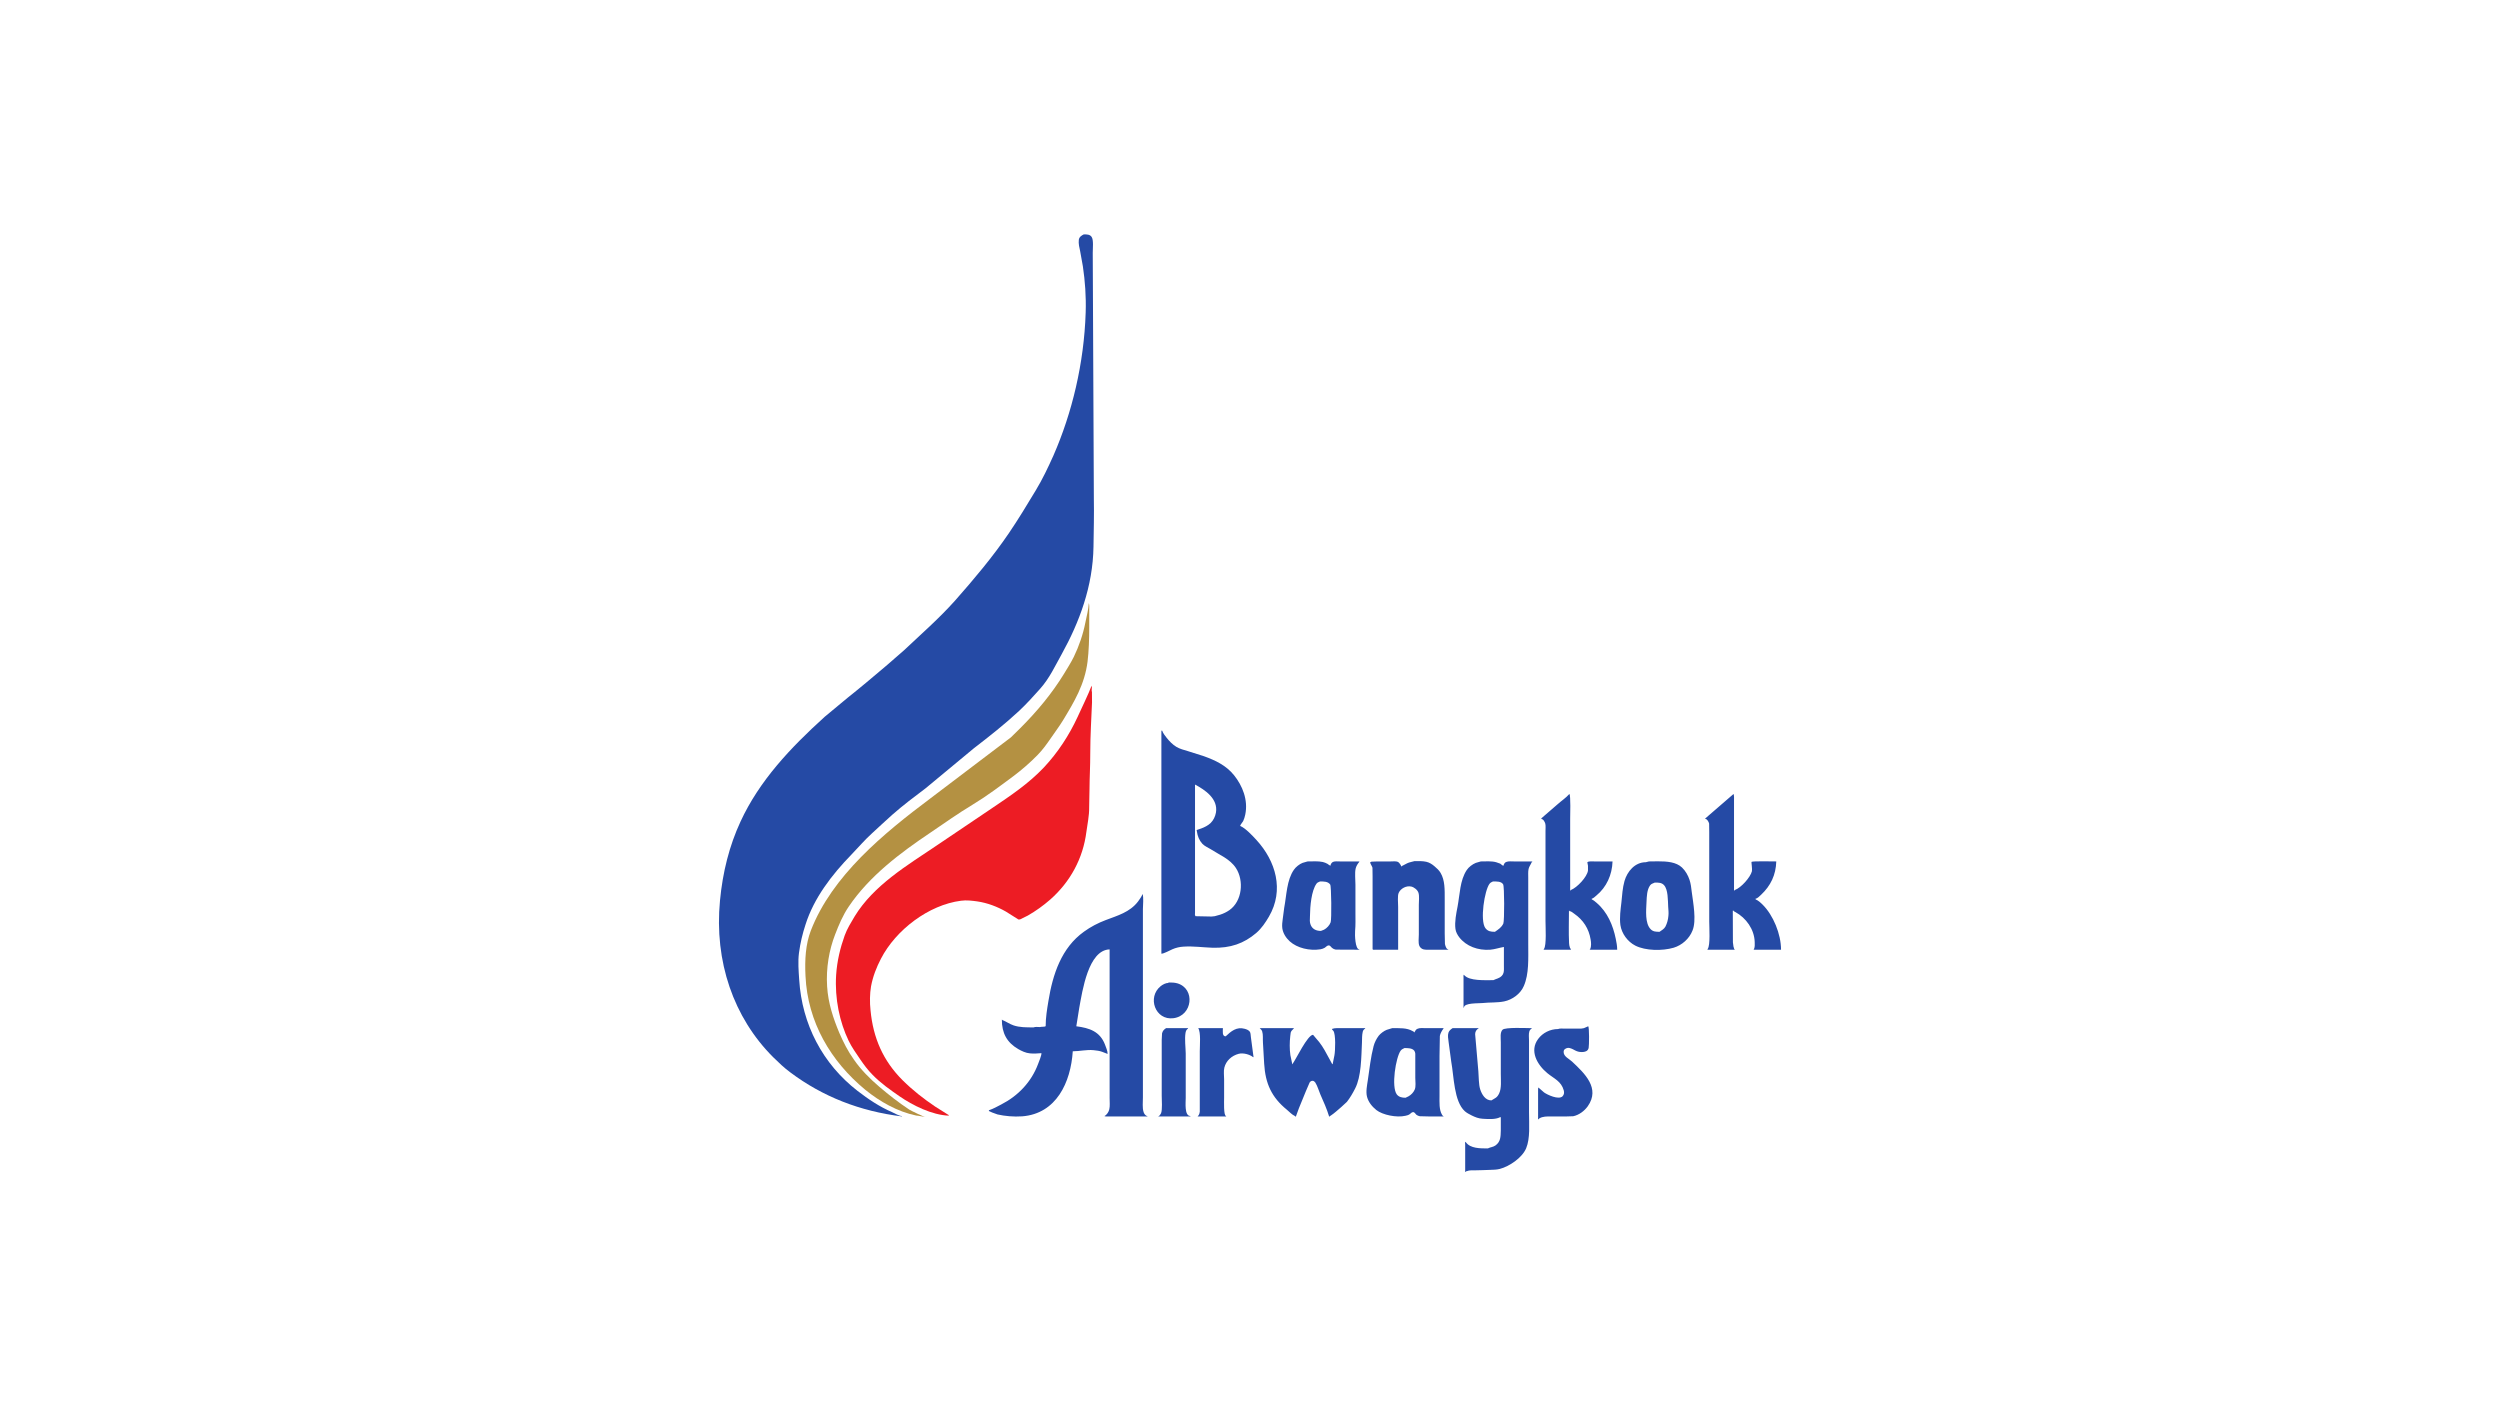
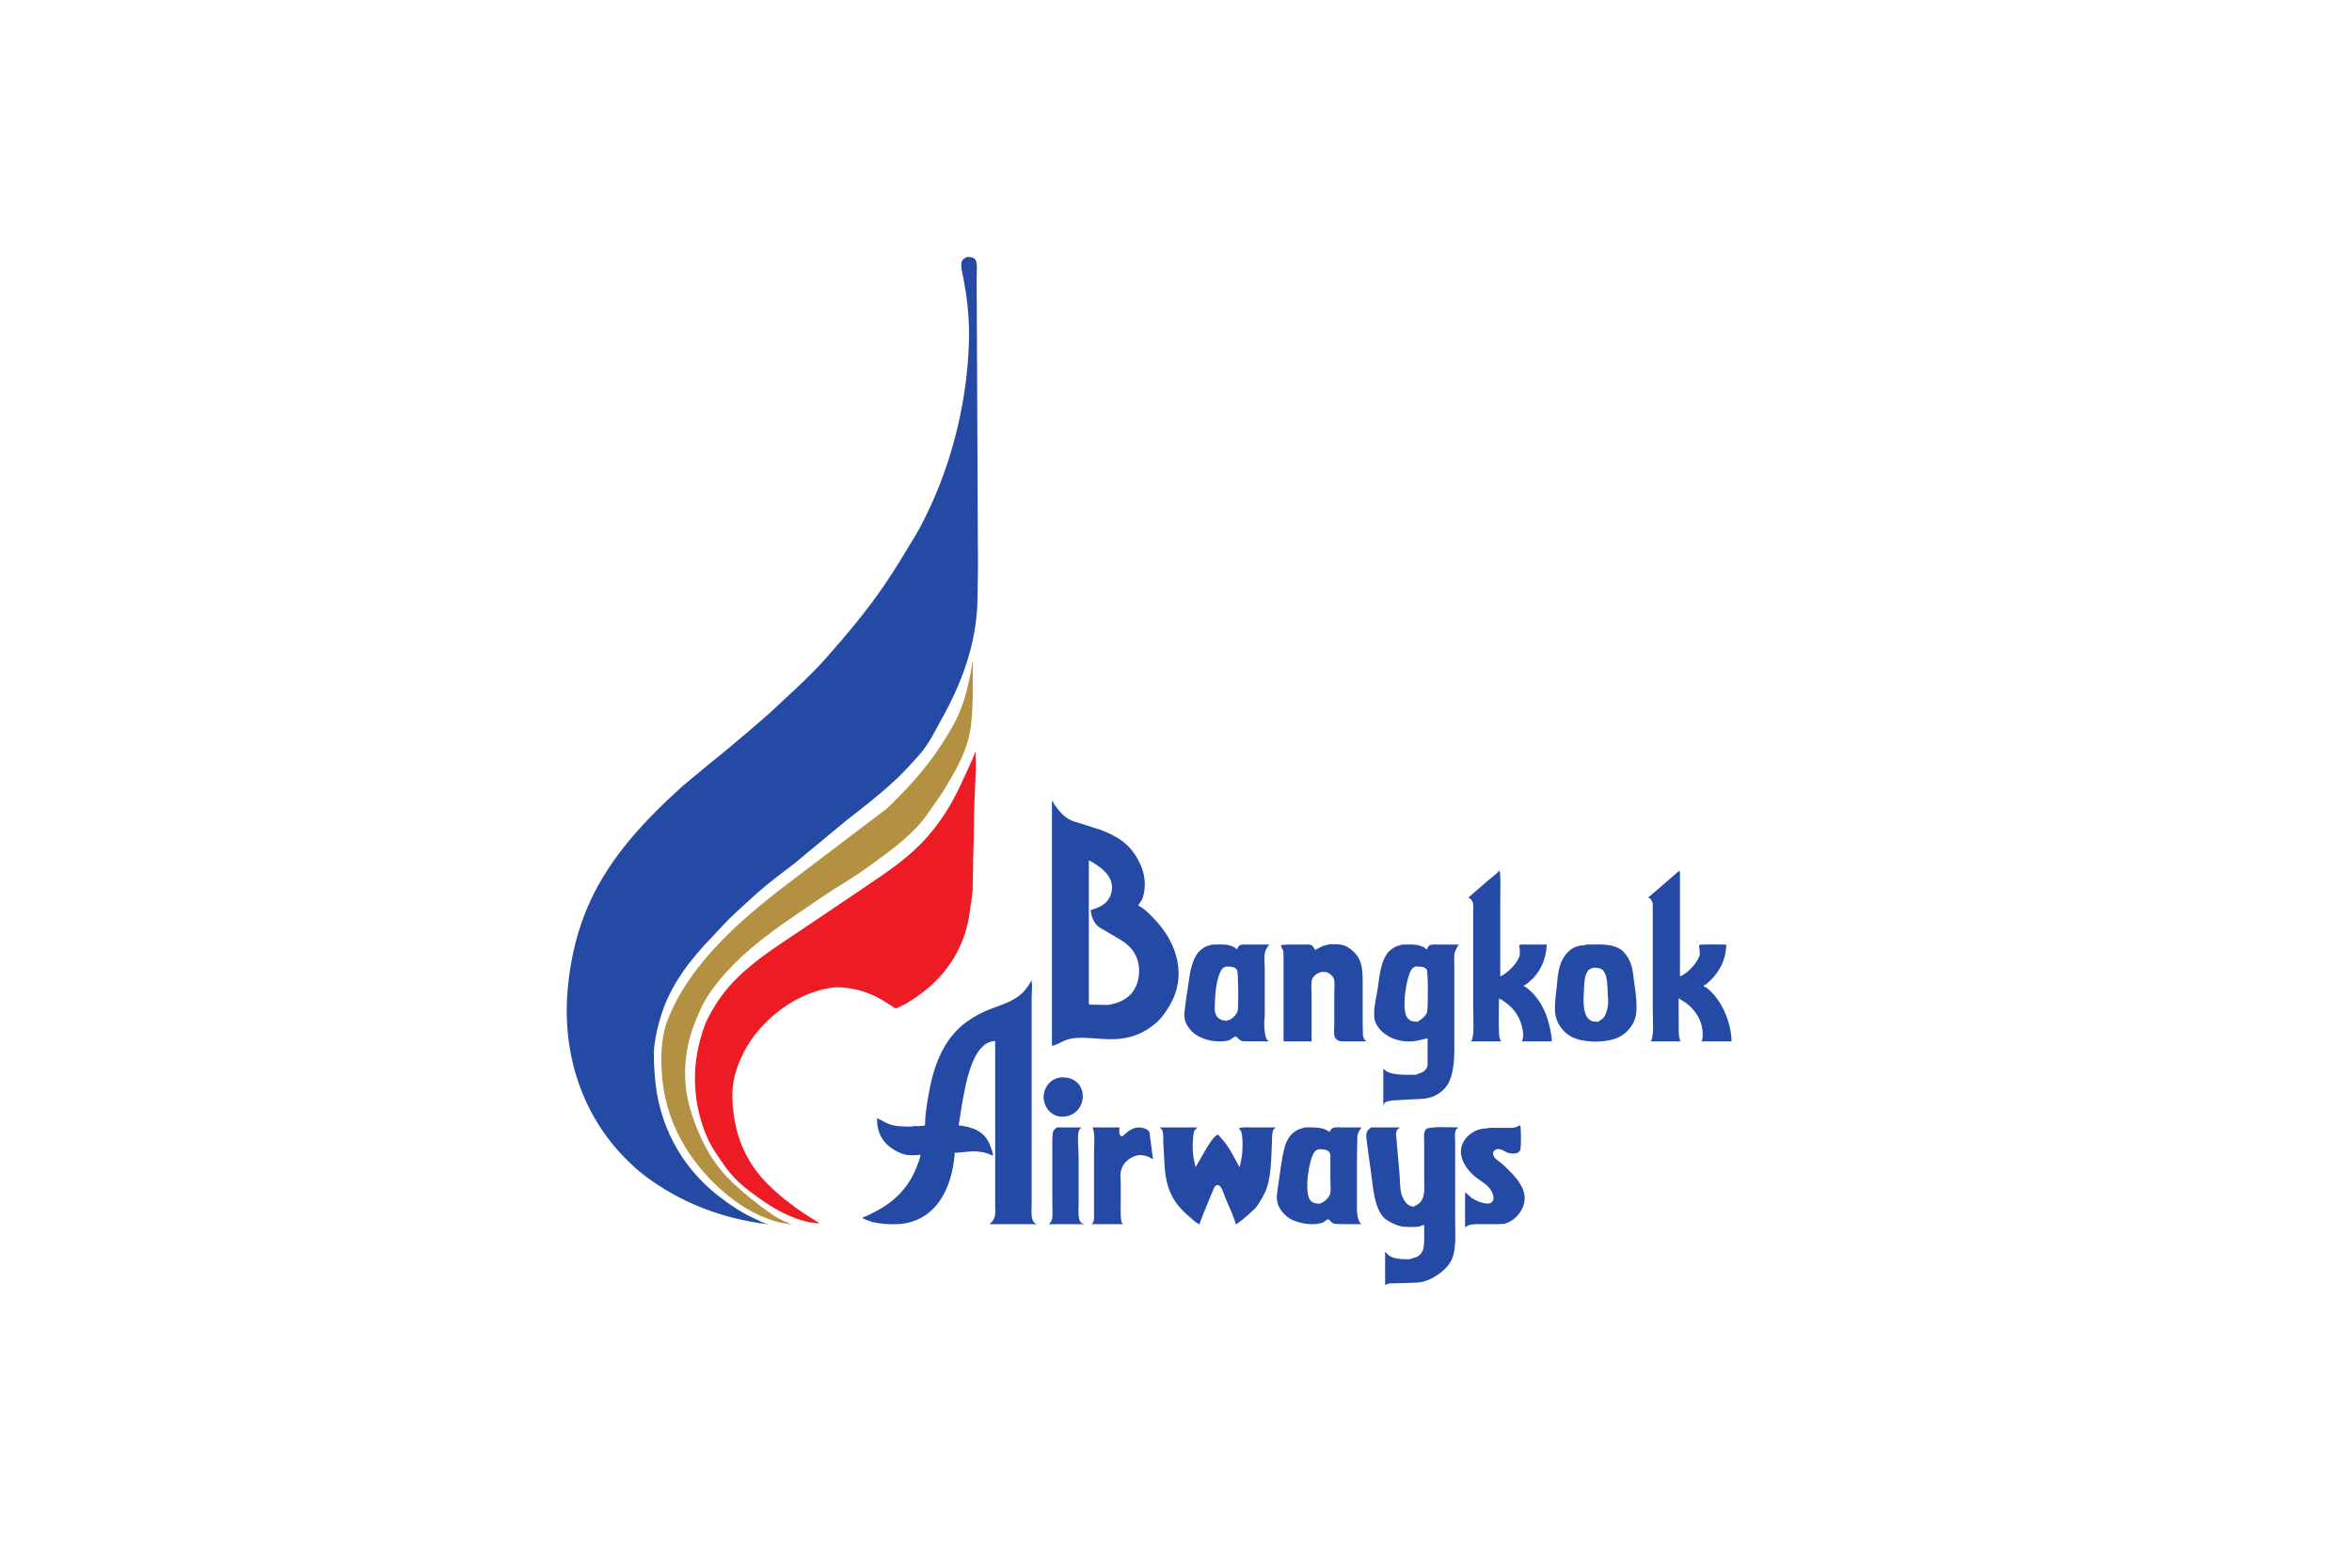
- <svg xmlns="http://www.w3.org/2000/svg" height="450" width="800" viewBox="-78 -114.752 676.003 688.515">
+ <svg xmlns="http://www.w3.org/2000/svg" height="800" width="1200" viewBox="-78 -114.752 700 700">
  <path d="M216.616 242.994v109.2c1.221 0 4.092-1.617 5.362-2.167 1.648-.734 3.596-1.204 5.525-1.3 4.75-.3 9.469.387 14.083.541 8.823.27 15.41-2.07 21.45-7.204 2.666-2.296 4.562-5.18 6.23-8.016 7.61-13.036 3.298-27.256-6.067-37.484-2.007-2.2-5.428-5.872-8.017-6.933 0-.492 1.181-1.808 1.463-2.33.494-1.012.786-2.095 1.029-3.195 1.512-7.237-1.409-14.218-5.471-19.283-3.926-4.883-9.246-7.33-14.733-9.317-2.589-.859-5.217-1.662-7.854-2.492-1.91-.569-3.953-1.07-5.688-2.112-1.842-1.129-3.345-2.68-4.712-4.388-.844-1.06-1.746-2.198-2.221-3.52zm16.466 26.379c4.886 2.605 11.42 6.956 10.238 13.758-.369 1.959-1.195 3.683-2.6 5.092-1.31 1.215-2.947 2.046-4.604 2.654-.67.241-1.36.463-2.059.704-.32 0-.083.488-.054.758.32 2.326 1.142 4.363 2.654 6.013 1.154 1.225 2.705 1.795 4.063 2.654 4.275 2.779 9.486 4.776 12.404 9.262 4.013 6.156 3.067 16.184-3.196 20.584a17.116 17.116 0 01-4.496 2.22c-.911.242-1.787.518-2.708.759-.475.038-1.018.066-1.57.162-2.609-.096-5.228-.124-7.855-.162v-.217c-.398 0-.217-1.179-.217-1.516v-62.726zm183.3 4.604c-1.745 1.988-4.01 3.424-5.959 5.2-2.56 2.21-5.068 4.437-7.637 6.608v.217h-.217v.217c1.047 0 1.781 1.474 2.004 2.275.272 1.032.09 2.47.109 3.629v44.145c0 2.837.56 11.917-.759 13.596v.217h-.216v.162h13.433c0-.337-.362-.705-.488-.975a7.513 7.513 0 01-.433-2.275c-.262-5.278-.054-10.41-.054-15.87.252 0 .217-.025.217.216.804 0 1.737.812 2.329 1.246 4.479 3.088 7.218 7.368 8.07 12.675.253 1.341.395 3.408-.216 4.604 0 .212.035.217-.217.217v.162h13.434c0-1.891-.356-3.626-.705-5.362-1.328-6.562-4.062-13.054-9.316-17.55-.766-.666-1.526-1.328-2.438-1.734v-.379c.737 0 1.723-1.12 2.275-1.516 4.954-4.063 7.695-10.122 7.909-16.684h-8.83c-1.095 0-2.685-.196-3.412.325-.02.03 0 .026 0 .054h-.108c.135.58.199 1.155.325 1.734v2.329c-.398 3.145-5.317 8.346-8.342 9.533v.217h-.38v-34.83c0-1.92.33-11.574-.378-12.403zm80.383 0c-4.528 3.937-9.084 7.862-13.65 11.808-.262 0-.163.154-.163.434.95 0 1.677 1.57 1.842 2.275.02 1.34.025 2.72.054 4.062v43.929c0 2.808.599 11.7-.758 13.38v.216h-.163v.162h13.488c0-.241 0-.162-.271-.162-.097-.454-.278-.974-.433-1.409-.097-.694-.174-1.382-.271-2.058 0-5.162-.054-10.33-.054-15.491h.379c0 .308.65.55.92.704 5.197 2.865 9.232 8.391 9.426 14.625.048 1.186.101 2.467-.325 3.412 0 .212.045.217-.217.217v.162h13.433c0-7.67-3.824-16.912-8.991-22.046-1.047-1.032-2.168-2.078-3.467-2.6v-.379c.873 0 2.068-1.317 2.708-1.896 4.654-4.37 7.227-9.675 7.421-16.304-1.59 0-11.61-.236-12.133.217-.116.039.43 3.604.216 4.55-.736 3.02-5.345 8.147-8.341 9.208v.217h-.433v-43.983c0-1.062.103-2.391-.217-3.25zm-156.216 32.879c-1.193.396-2.505.504-3.63 1.083-.901.425-1.787.974-2.708 1.409v.162h-.162c0-.579-1.112-2.063-1.625-2.275-.95-.425-2.46-.217-3.575-.217h-6.5c-.94.039-1.882.08-2.871.109-.175.096-.402.184-.596.27-.184.55.957 2.004 1.083 2.709 0 1.495.045 2.96.054 4.387v35.588h.163c0 .308.881.162 1.192.162h11.158v-21.016c0-1.863-.389-5.388.27-6.825.98-2.2 3.8-3.638 6.176-3.088 1.415.338 3.104 1.679 3.52 3.088.495 1.61.163 3.978.163 5.85v14.516c0 1.698-.346 4.014.217 5.471.3.859 1.21 1.639 2.112 1.842 1.173.29 2.586.124 3.846.162h8.233v-.162c-.97 0-1.528-2.033-1.625-2.709-.048-1.736-.108-3.428-.108-5.145v-16.684c0-4.785.129-9.263-2.004-12.891-.67-1.197-1.888-2.337-2.925-3.196-1.26-1.1-2.556-1.918-4.117-2.275-1.784-.405-3.783-.325-5.741-.325zm-48.534.108c-1.284-.009-2.62.054-3.845.054-.825.28-1.643.454-2.438.705-1.435.54-3.333 2.017-4.225 3.358-3.539 5.066-3.574 12.396-4.767 18.687-.242 1.776-.51 3.558-.704 5.363-.203 1.428-.42 3.108-.216 4.604.358 2.47 1.767 4.684 3.629 6.392 3.626 3.3 9.745 4.758 15.058 3.9.746-.155 1.492-.363 2.112-.759.572-.366 1.15-1.137 1.896-1.137.766-.03 1.137.821 1.68 1.246a3.744 3.744 0 001.787.812c3.858.029 7.689.016 11.537.054v-.162c-2.045 0-2.232-7.3-2.058-9.046.272-2.837.163-5.946.163-8.937v-13.759c0-2.412-.396-5.664.108-7.854.223-1.071 1.06-2.45 1.787-3.25v-.217h-9.425c-1.105 0-2.54-.179-3.412.217-.805.338-1.131 1.134-1.354 1.896h-.217v-.217c-.368 0-.818-.53-1.137-.704-.747-.396-1.554-.747-2.33-.92-1.12-.247-2.344-.317-3.629-.326zm84.825 0c-1.287-.015-2.595.054-3.846.054-.804.28-1.584.463-2.437.705-1.6.646-3.492 2.054-4.442 3.52-3.354 5.037-3.342 11.85-4.496 17.93-.63 3.203-1.494 7.433-1.029 10.887.184 1.486.97 2.905 1.842 4.062 3.46 4.458 9.214 6.546 15.166 6.121 2.356-.212 4.497-.987 6.717-1.354v9.046c-.03 1.187.128 2.479-.162 3.52-.136.609-.44 1.118-.867 1.572-1.28 1.302-2.585 1.35-4.117 2.112-4.188 0-11.802.448-14.245-2.437h-.163v-.217c-.368 0-.217 1.179-.217 1.517v14.57h.217c0-2.412 7.146-2.008 9.046-2.22 3.52-.396 7.248-.109 10.67-.813 3.976-.82 7.979-3.708 9.588-7.53 2.598-5.924 2.167-13.429 2.167-20.637V315.09c0-1.457-.119-3.094.162-4.387.262-1.187 1.09-2.176 1.517-3.304.32 0 .27-.1.27-.38h-8.883c-1.221 0-2.71-.179-3.737.217-.882.25-1.269 1.105-1.463 1.896-.445 0-1.173-.778-1.57-1.03-.67-.24-1.316-.482-2.005-.703-1.105-.304-2.396-.418-3.683-.434zm82.875 0c-1.49.003-2.953.054-4.388.054-.523.164-1.012.273-1.516.38-5.43 0-9.126 4.605-10.454 9.208-.96 3.3-1.158 7.063-1.517 10.508-.388 3.397-.982 7.412-.488 11.05.62 4.178 3.532 8.145 7.313 10.075 4.993 2.528 13.148 2.65 18.741 1.03 4.111-1.226 7.712-4.446 9.263-8.45 1.997-4.883.3-13.602-.38-18.85-.222-2.017-.472-4.11-1.083-5.905-.707-2.18-1.957-4.416-3.683-6.066-2.872-2.707-7.337-3.044-11.808-3.034zm-165.425 9.859c2.007 0 3.878-.018 4.984 1.516.572.772.73 17.062.216 18.471-.504 1.428-1.883 2.925-3.25 3.63-.504.211-1.003.383-1.516.595-2.308 0-4.111-.854-4.984-2.87-.591-1.38-.456-2.713-.379-4.334.049-4.854.695-12.451 3.196-15.925.446-.647 1.132-.775 1.733-1.083zm84.663 0c1.783 0 4.072-.117 4.983 1.408.65.917.66 17.872.108 19.175-.92 1.988-2.4 2.847-4.116 4.062-2.075 0-3.482-.22-4.713-1.841-2.676-3.725-.404-18.425 2.058-21.667.485-.646 1.01-.8 1.68-1.137zm79.245.541c1.774 0 3.352-.009 4.496 1.246 2.046 2.171 1.874 7.384 2.058 10.617.087 1.38.283 2.988.109 4.387-.146 1.92-.649 3.716-1.463 5.309-.688 1.254-1.833 1.754-2.87 2.545-1.775 0-3.17-.059-4.334-1.245-2.87-2.876-2.243-9.118-2.058-13.325.135-2.837.21-5.983 1.733-8.125.591-.888 1.457-.955 2.33-1.409zm-250.79 5.58c-.495 1.312-1.407 2.554-2.222 3.683-4.023 5.278-10.058 6.9-15.816 9.1-3.733 1.408-7.404 3.304-10.671 5.687-11.042 7.903-15.284 20.902-17.387 33.908-.67 4.005-1.355 8.12-1.355 12.405h-.162c0 .299-2.257.186-2.654.379-.989 0-2.254-.204-3.088.162-3.587 0-6.827.029-9.804-.975-1.997-.666-3.62-1.92-5.579-2.654v-.162h-.162c0 6.6 2.442 11.166 8.016 14.408 1.726.974 3.654 1.93 5.796 2.112 1.871.184 3.815.018 5.58-.108 0 1.293-1.215 4.108-1.68 5.363-3.267 8.722-9.72 15.525-18.037 19.77-1.92.975-3.9 2.142-6.013 2.817v.38c.553.27 1.107.478 1.68.757.872.31 1.673.651 2.545.921 3.636.82 7.93 1.22 12.08.921 16.713-1.312 23.765-16.604 24.753-31.85 3.335 0 6.78-.88 10.184-.541 1.435.144 2.926.32 4.225.812.911.367 1.781.73 2.654 1.03 0-1.525-.825-3.264-1.3-4.605-2.463-6.387-7.582-8.117-14.03-8.937.476-3.06.988-6.067 1.463-9.155 1.503-8.085 4.39-28.182 14.842-28.491v72.8c0 1.775.235 3.933-.163 5.525-.261 1.186-1.146 2.642-2.329 3.25 0 .337 1.744.216 2.113.216h18.85v-.216c-.912 0-1.658-1.265-1.842-1.95-.66-2.017-.325-4.86-.325-7.204v-92.138c0-2.19.439-5.5-.162-7.42zm12.674 43.333v.216c-1.367 0-2.803.8-3.791 1.571-6.777 5.432-2.68 16.876 6.229 15.708 9.375-1.196 10.83-14.409 1.95-17.062-1.348-.396-2.778-.433-4.388-.433zm205.508 21.45c-.679.299-1.395.583-2.113.92-.446.058-.869.15-1.354.217h-8.07c-1 0-2.417-.15-3.25.217-3.84 0-7.525 1.887-9.696 4.82-4.43 5.896-.468 12.701 4.495 16.792 3.268 2.683 6.776 3.91 8.017 8.396.31 1.1.17 2.124-.596 2.925-1.9 1.853-7.417-.728-9.046-1.896-.862-.733-1.702-1.487-2.545-2.22v-.163c-.466 0-.36.77-.38 1.137-.01 4.767 0 9.559 0 14.354h.38c0-.25.051-.263.216-.379 1.639-1.042 3.694-.975 5.904-.975h7.475c1.067-.029 2.165-.089 3.25-.108 2.822-.618 5.36-2.492 7.096-4.875 6.215-8.82-1.516-16.084-7.691-21.883-1.387-1.322-4.136-2.468-4.117-4.659 0-.743.192-1.213.812-1.57.592-.406 1.417-.62 2.221-.38 2.24.589 2.938 1.95 5.904 1.95.737 0 1.433-.099 2.005-.379.736-.299 1.125-.92 1.3-1.625.252-1.129.355-10.192-.217-10.616zm-35.262.812c-3.083.027-6.033.24-6.663.867-1.328 1.283-.867 4.114-.867 6.12v15.492c0 3.204.42 7.021-.812 9.588-1.067 2.2-1.96 2.245-3.792 3.412-3.025 0-4.676-2.98-5.47-5.362-.796-2.413-.68-6.255-.921-8.938-.524-6.05-1.057-12.105-1.571-18.146.029-1.158.597-2.283 1.625-2.708v-.217h-12.675c-.882.608-1.626 1.125-2.004 2.167-.475 1.37-.12 3.122.054 4.55.426 3.232.854 6.463 1.3 9.696 1.338 7.237 1.291 19.413 6.662 24.266 1.028.888 2.147 1.441 3.359 2.059 1.6.79 3.39 1.538 5.416 1.625 2.637.144 6.152.438 8.45-.759h.38v6.5c-.078 3.127-.11 5.518-2.6 7.313-1.164.83-2.517.826-3.738 1.462-3.723 0-8.569.074-10.78-3.033h-.216v-.217c-.32 0-.108 1.046-.108 1.355v13.379h.325c0-.338.373-.322.596-.38 1.144-.492 2.621-.35 4.008-.379 2.259-.067 4.775-.09 7.15-.216 1.61-.049 3.446-.083 4.929-.488 4.624-1.216 10.86-5.405 12.837-10.075 2.056-4.979 1.409-11.633 1.409-17.712v-34.992c0-1.466-.255-3.238.162-4.55.175-.588.614-1.074 1.138-1.354v-.217c-1.29 0-4.5-.134-7.584-.108zm-46.367.054c-.749.01-1.476.119-2.004.38-.766.308-1.02 1.007-1.408 1.624v.163h-.109c0-.319-.585-.55-.866-.704-2.812-1.621-6.283-1.409-9.967-1.409-.863.3-1.762.562-2.654.813-1.319.511-3.053 1.767-3.954 2.925-1.106 1.476-2.017 3.277-2.492 5.091-1.396 5.346-1.993 11.072-2.817 16.63-.368 2.508-1.058 5.67-.379 8.179.65 2.499 2.408 4.728 4.55 6.445 3.054 2.413 9.951 3.83 14.246 2.817.775-.154 1.418-.334 2.058-.758.514-.338.966-1 1.625-1.03.824-.057 1.13.803 1.625 1.246.514.406 1.088.633 1.68.759 1.463.029 2.933.08 4.387.108h7.258v-.162c-.33 0-.53-.4-.704-.65-1.512-2.51-1.246-5.988-1.246-9.317v-19.5c.049-3.232.114-6.479.163-9.75.164-1.158 1.04-2.741 1.787-3.629v-.217h-8.558c-.684 0-1.472-.063-2.221-.054zm-125.07.054c-1.047.705-1.63 1.292-1.95 2.546-.068 1.061-.085 2.125-.163 3.196v27.354c0 2.22.393 6.793-.325 8.558-.233.55-.577.891-.975 1.354h-.27v.217h15.6v-.217c-2.996 0-2.276-6.612-2.276-8.937v-21.612c-.048-3.146-.593-6.955-.108-10.13.155-.849.46-1.716 1.246-2.112v-.217h-10.78zm15.762 0c1.357 2.046.758 8.359.758 11.321-.02 9.89 0 19.739 0 29.63-.097.732-.264 1.355-.758 1.895v.162h-.217v.217h13.867v-.217c-1.309 0-.975-7.432-.975-8.937v-8.992c0-1.833-.318-4.024.108-5.741.844-3.426 3.663-5.884 6.988-6.771 2.268-.618 5.515.332 7.096 1.625h.216c-.436-3.242-.844-6.543-1.3-9.804-.135-.801-.08-1.964-.487-2.6-.563-.82-1.6-1.212-2.492-1.463-4.043-1.158-6.773 1.242-9.37 3.683-1.833 0-1.355-2.6-1.355-4.008h-12.079zm30.117 0c.523.521.988.934 1.191 1.571.533 1.65.253 3.701.38 5.525.184 3.425.392 6.866.595 10.292.592 9.822 3.707 16.493 11.104 22.533 1.26 1.042 2.49 2.45 3.955 3.087 0 .3.196.217.487.217.504-1.312.949-2.667 1.463-4.008 1.192-2.866 2.328-5.776 3.52-8.613a503.767 503.767 0 011.734-4.008c.339-.521.936-.909 1.625-.813.465.097.856.446 1.137.813 1.105 1.746 1.677 3.988 2.492 5.85 1.512 3.416 3.213 7.2 4.279 10.78h.38c0-.252.184-.255.378-.38 1.833-1.187 3.504-2.797 5.2-4.225a86.076 86.076 0 012.763-2.546c1.56-1.988 2.874-4.271 4.008-6.5 3.044-5.857 3.02-15.271 3.358-22.479.059-1.862-.018-3.639.38-5.308.126-.676.57-1.233 1.191-1.571v-.217h-11.32c-1.687 0-3.563-.17-4.93.38-.116.24.476.67.65.92 1.26 1.467.978 9.825.542 12.025-.29 1.428-.586 2.919-.867 4.28h-.216c-.446-.879-.959-1.792-1.463-2.709-1.493-2.75-2.951-5.616-4.929-8.125-.93-1.216-2.048-2.266-2.98-3.52-2.685 0-8.395 12.062-9.966 14.137v.216h-.216c-.31-1.428-.62-2.92-.921-4.387-.437-2.933-.394-6.4-.054-9.37.077-.541.13-1.14.216-1.68.194-.676.728-1.324 1.3-1.788v-.162h.271v-.217H264.77zm70.85 9.75c1.706 0 3.793-.012 4.82 1.3.281.396.42.859.488 1.409v11.862c0 1.775.402 4.354-.325 5.85-.572 1.293-1.71 2.482-2.98 3.196-.504.241-.958.463-1.462.704-1.726 0-3.251-.313-4.28-1.625-2.8-3.763-.508-18.15 1.897-21.45.484-.637 1.192-.937 1.841-1.246z" fill="#254aa5" />
  <path d="M182.446 220.97c.369 1.13-.203 2.142.175 3.05 0 1.746.029 3.425.029 5.19-.33 8.154-.853 16.182-.853 24.306 0 7.546-.369 12.766-.369 17.648.04 1.283-.223 8.124-.174 9.379.048 4.178-.834 8.028-1.357 11.993-1.639 12.95-7.834 24.432-17.693 33.135-3.5 3.049-7.087 5.616-10.975 7.844-1.221.59-2.453 1.226-3.693 1.834-.136.029-.243.087-.417.087h-.504a488.177 488.177 0 00-6.04-3.812c-4.237-2.44-9.104-4.313-14.155-5.046-2.414-.328-5.235-.695-7.862-.328-15.88 2.016-31.983 14.29-39.264 28.426-2.21 4.274-3.916 8.577-4.847 13.556-.601 3.484-.66 7.941-.242 11.637 1.29 13.682 6.224 24.817 15.715 34.283 5.05 5.007 10.296 9.07 15.9 12.862 2.054 1.273 4.178 2.586 6.204 3.907.203.087.368.087.368.396h.233v.174c-8.357-.27-17.887-5.124-24.218-9.485-4.634-3.242-9.132-6.32-13.252-10.575-2.278-2.287-4.188-4.883-5.943-7.44-2.026-3-4.169-5.953-5.73-9.195-4.382-9.1-6.844-20.581-6.117-32.112.446-6.908 2.007-13.315 4.16-19.336 1.201-3.358 3.111-6.388 4.914-9.437 9.346-15.294 25.769-24.981 39.991-34.591 9.18-6.147 18.333-12.4 27.533-18.565 8.803-5.953 17.547-11.752 25.129-19.761 6.883-7.324 12.419-15.901 16.471-24.663 1.687-3.724 5.487-11.54 6.883-15.36" fill="#ed1c24" />
  <path d="M181.08 180.512c.368 1.033.213 2.5.213 3.783v8.24c0 5.288-.214 11.694-.825 16.644-1.415 11.212-6.553 19.732-12.108 28.89-1.93 3.135-4.12 5.982-6.156 9.002-1.833 2.653-3.81 5.374-6.098 7.719-3.742 3.86-7.824 7.362-11.954 10.479-6.602 4.91-12.981 9.735-19.961 13.952-7.107 4.274-13.873 9.099-20.728 13.74-14.639 9.832-29.704 21.102-39.893 36.116-2.9 4.255-4.877 8.983-6.71 13.74-2.888 7.459-4.488 16.278-3.906 25.406.504 8.279 3.044 15.727 5.991 22.78 1.968 4.546 4.198 8.974 7.145 13.066 3.345 4.863 7.863 9.407 12.497 13.344 4.74 4.033 9.471 7.729 14.561 11.087.698.492 7.184 3.628 7.95 3.628 0 .067-4.537-.82-4.537-.695-9.249-1.92-17.906-6.909-24.848-12.553-16.995-13.982-28.328-33.25-29.346-55.81-.397-7.873.058-15.544 2.598-22.144 10.364-26.863 35.619-47.598 58.527-64.754 7.989-6.079 15.977-12.158 23.966-18.17 5.148-3.907 10.315-7.815 15.482-11.732a341.528 341.528 0 014.625-4.545c8.24-8.24 15.492-16.972 21.367-26.563 1.667-2.74 3.393-5.471 4.818-8.327 2.511-5.201 4.508-10.933 5.652-16.8.62-3.116 1.503-6.261 1.677-9.523" fill="#b49142" />
  <path d="M178.627 0c1.512 0 2.995 0 3.839 1.254 1.018 1.457.543 5.645.543 7.758.077 10.489.542 114.128.542 120.65.146 7.189-.067 15.883-.174 23.158-.29 19.626-6.99 37.177-15.55 52.664-3.268 5.828-5.963 11.82-10.597 17.01-3.286 3.687-6.602 7.353-10.237 10.779-7.145 6.648-14.678 12.553-22.24 18.38-7.853 6.533-15.696 13.066-23.558 19.53-5.526 4.16-11.062 8.318-16.355 12.988-3.403 2.991-6.622 6.108-9.995 9.157-3.471 3.145-6.583 6.802-9.889 10.228-9.772 10.044-18.498 21.44-22.589 34.408-1.473 4.525-2.53 8.886-3.19 13.836-.562 4.236-.183 8.916.107 13.161 1.358 21.797 11.45 41.124 28.542 54.382 5.322 4.12 10.877 7.815 16.956 10.44 1.221.521 3.45 1.891 4.78 1.891v.183c-20.476-2.508-38.828-9.706-54.582-21.526-3.015-2.2-5.74-4.825-8.415-7.45C7.146 383.488-2.374 355.989.505 326.154c1.31-13.894 4.576-26.833 10.034-38.624 9.23-19.993 24.334-36.04 41.252-51.352 3.742-3.088 7.435-6.146 11.11-9.224 6.388-5.076 12.583-10.296 18.875-15.641a3481.94 3481.94 0 018.706-7.565c8.483-7.999 17.305-15.699 25.129-24.46 9.404-10.653 18.468-21.44 26.263-32.884 4.692-6.899 8.958-13.981 13.214-21.034 3.315-5.462 6.059-11.27 8.676-17.098 9.123-20.852 14.988-45.1 15.783-70.013.262-7.941-.31-15.39-1.366-22.569-.437-2.47-.863-4.95-1.338-7.449-.369-1.708-.883-3.628-.66-5.529.175-1.457 1.31-2.132 2.443-2.711" fill="#254aa5" />
</svg>
